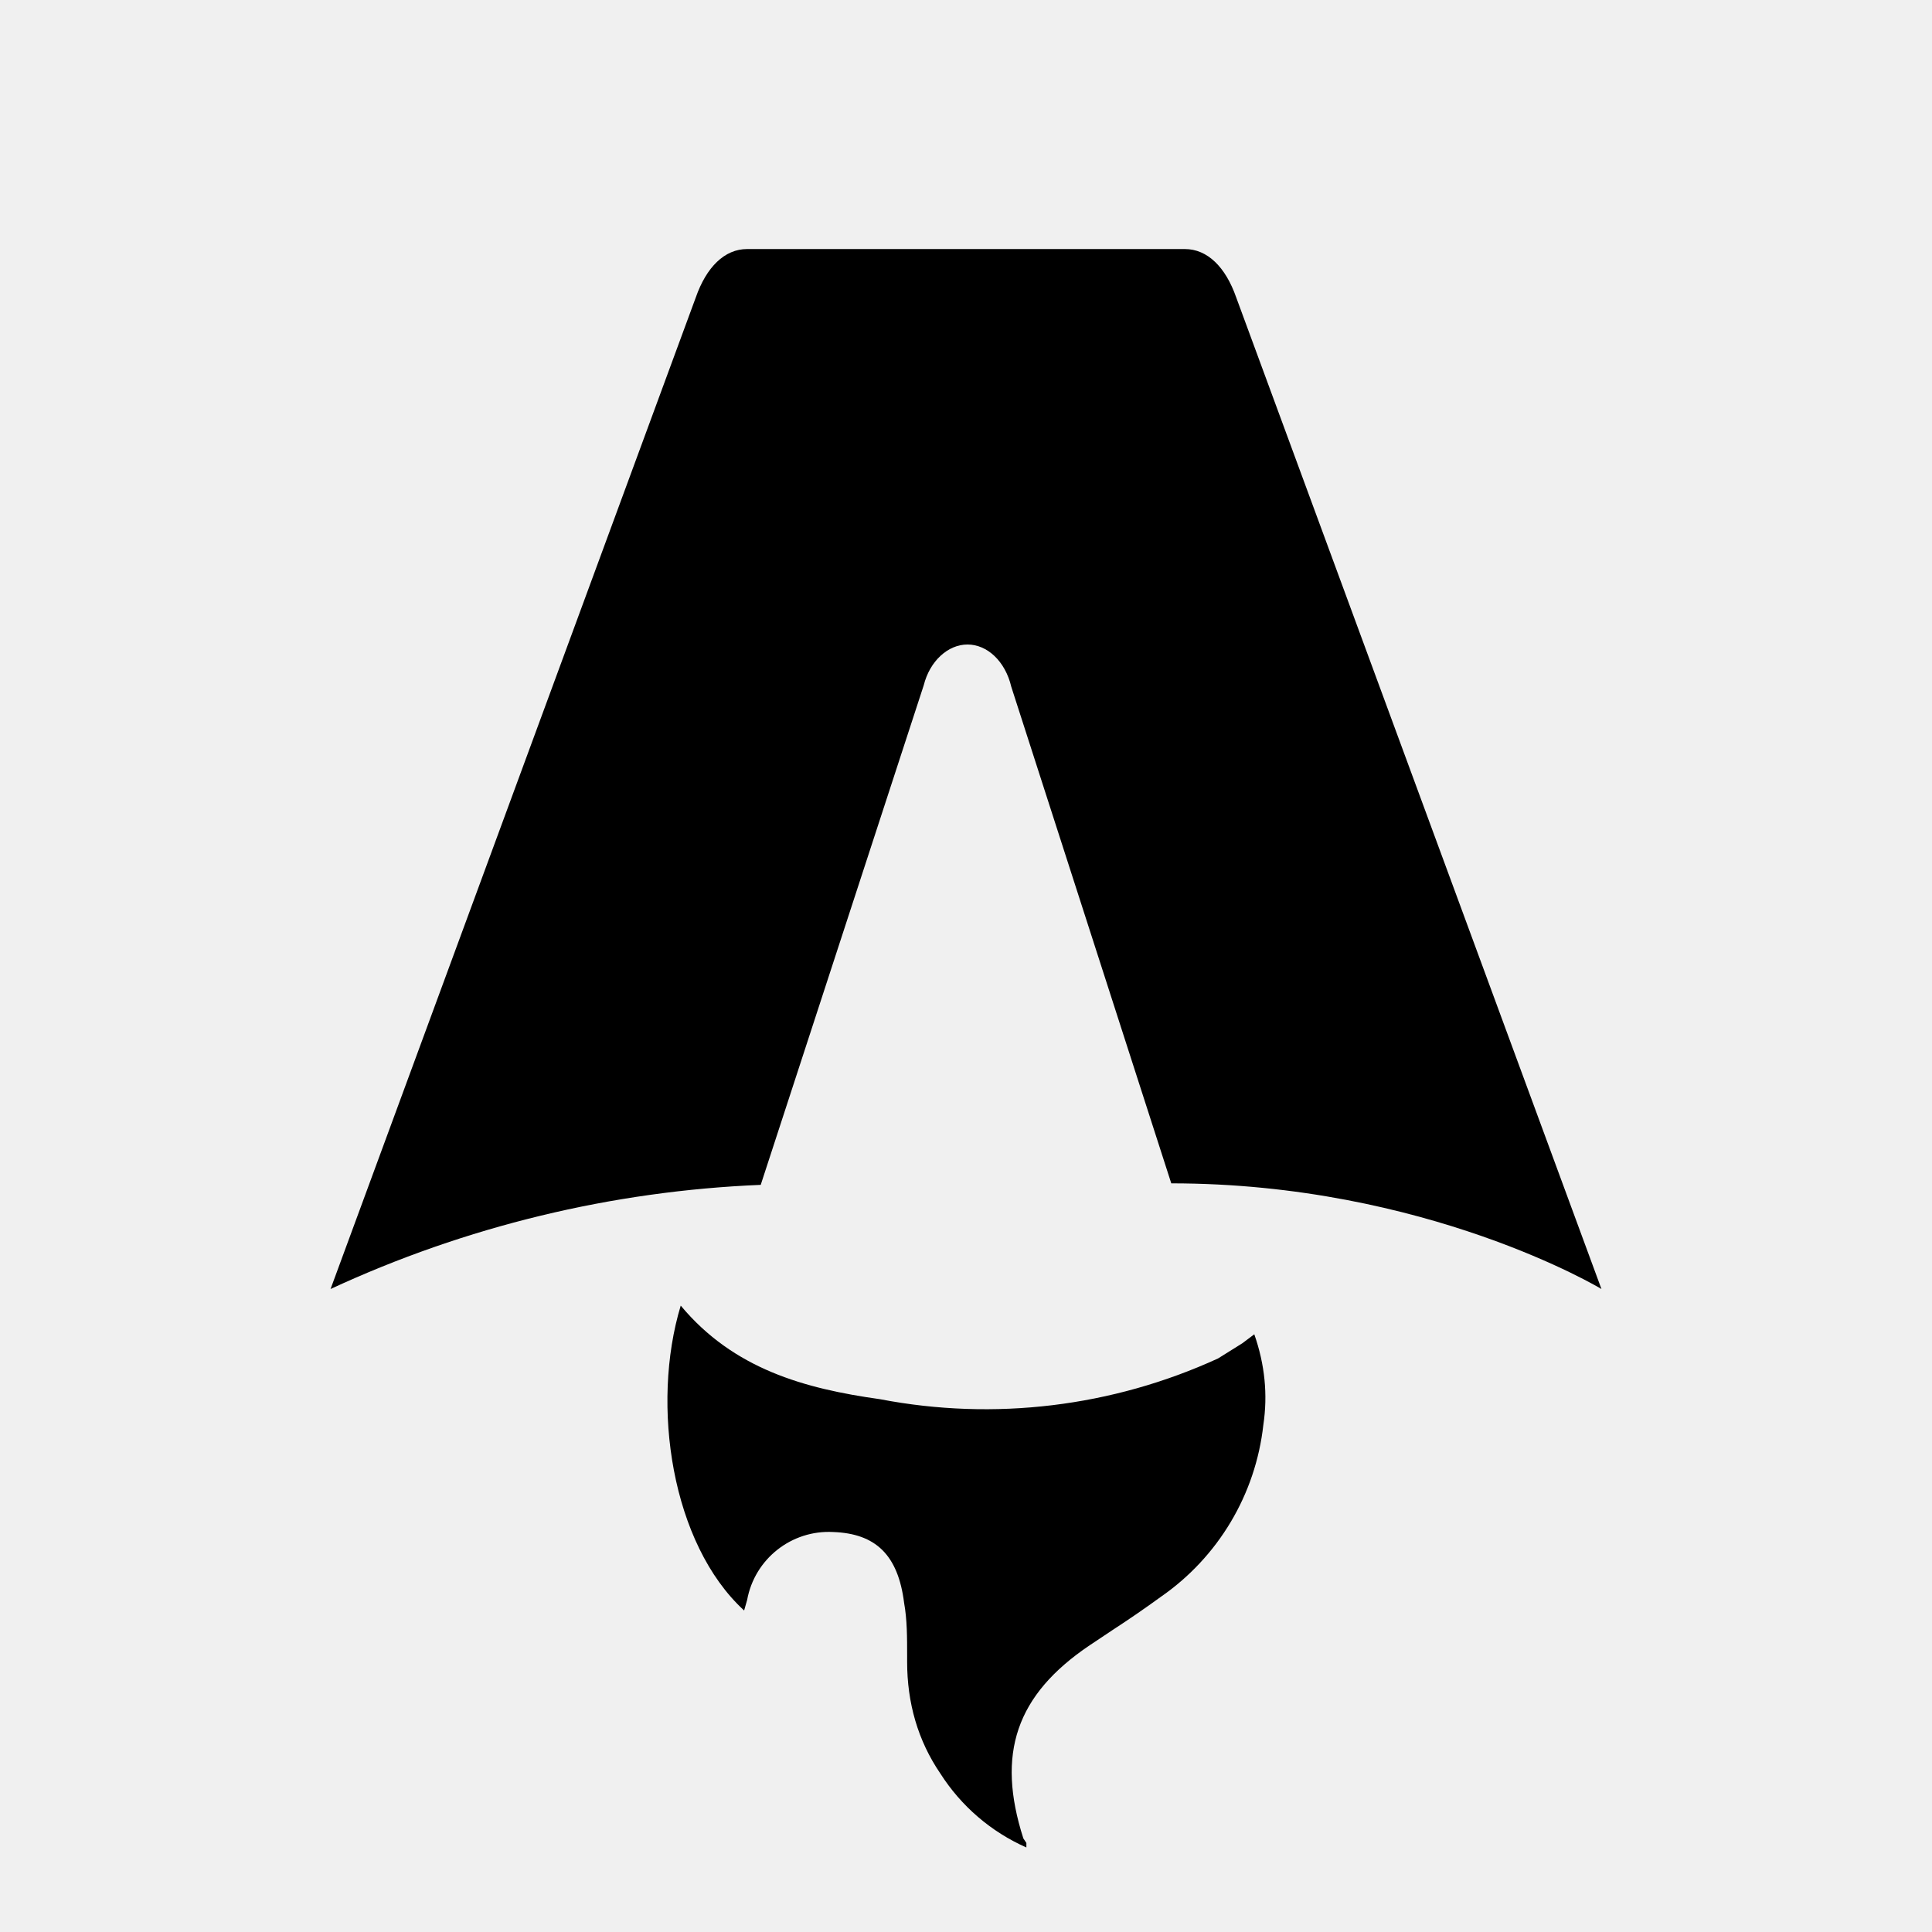
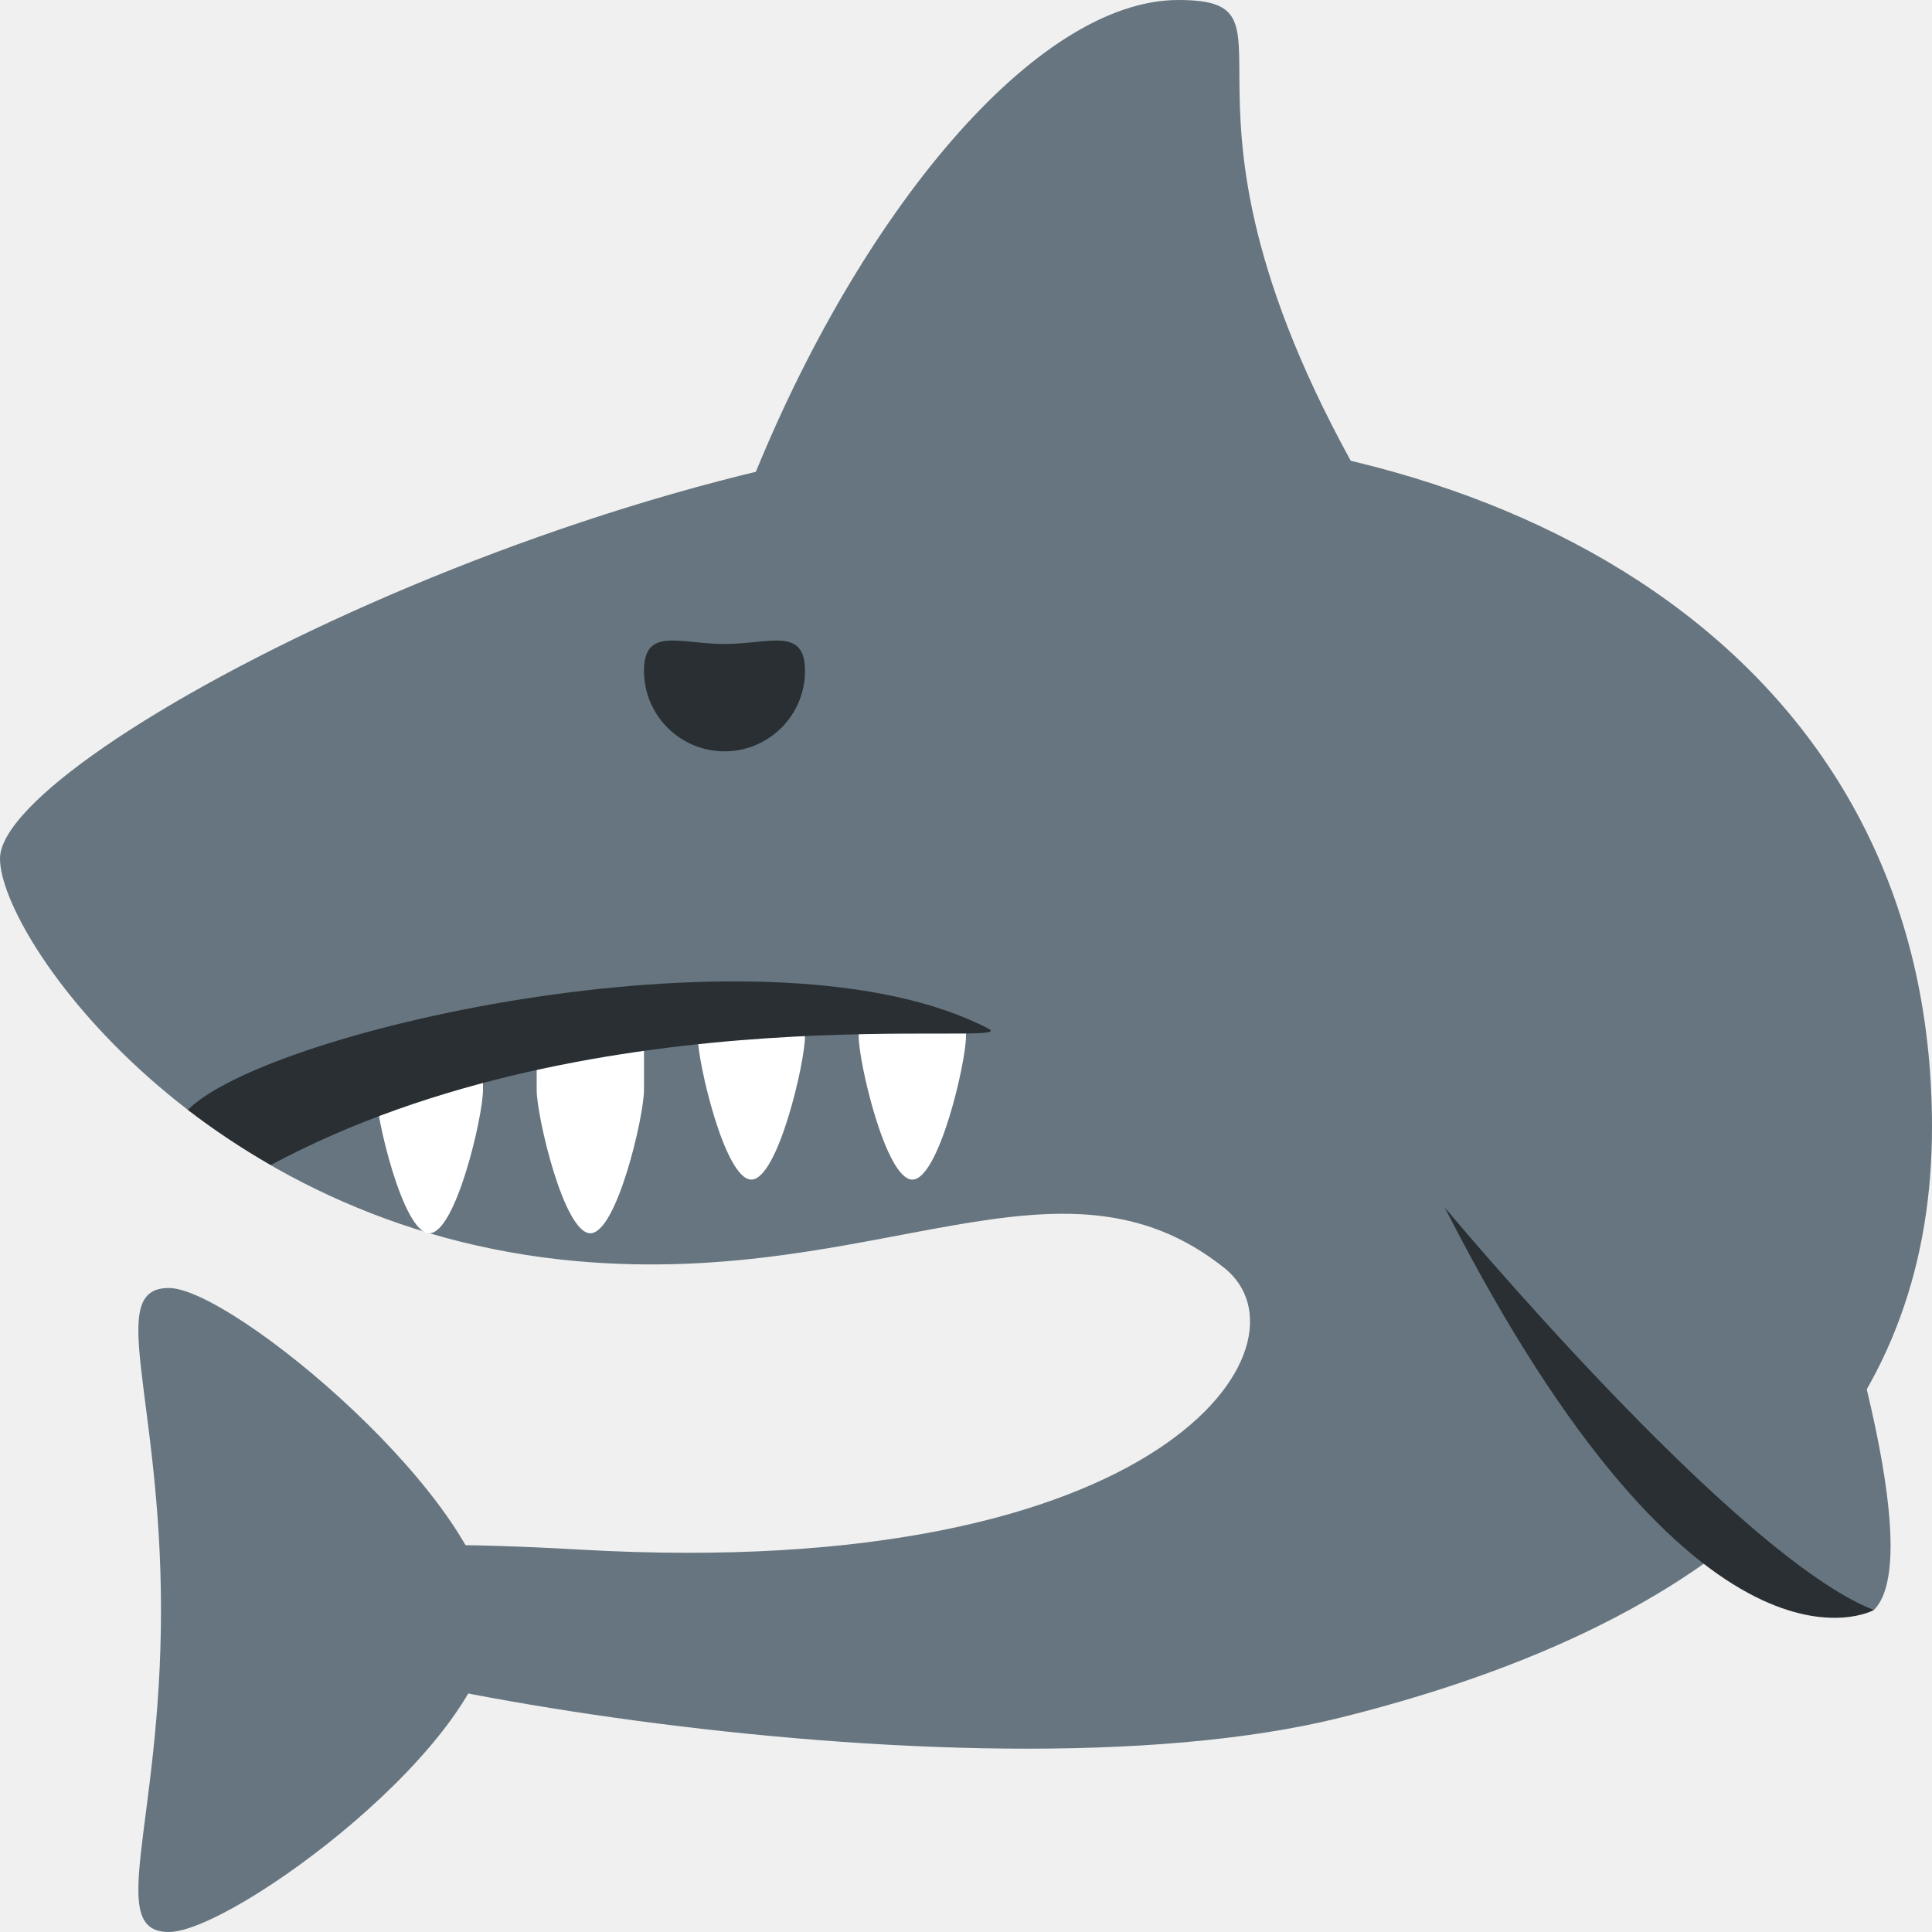
- <svg xmlns="http://www.w3.org/2000/svg" fill="none" viewBox="0 0 128 128">
-   <path d="M50.4 78.5a75.1 75.1 0 0 0-28.5 6.9l24.2-65.7c.7-2 1.9-3.2 3.4-3.2h29c1.5 0 2.7 1.2 3.4 3.2l24.2 65.7s-11.6-7-28.5-7L67 45.5c-.4-1.7-1.6-2.8-2.9-2.8-1.3 0-2.5 1.1-2.9 2.7L50.4 78.5Zm-1.1 28.2Zm-4.2-20.2c-2 6.6-.6 15.8 4.2 20.2a17.5 17.5 0 0 1 .2-.7 5.5 5.5 0 0 1 5.7-4.5c2.8.1 4.3 1.5 4.7 4.7.2 1.1.2 2.3.2 3.5v.4c0 2.7.7 5.2 2.2 7.4a13 13 0 0 0 5.7 4.9v-.3l-.2-.3c-1.8-5.6-.5-9.5 4.4-12.8l1.5-1a73 73 0 0 0 3.2-2.2 16 16 0 0 0 6.8-11.4c.3-2 .1-4-.6-6l-.8.6-1.6 1a37 37 0 0 1-22.4 2.7c-5-.7-9.7-2-13.2-6.2Z" />
-   <style>
-         path { fill: #000; }
-         @media (prefers-color-scheme: dark) {
-             path { fill: #FFF; }
-         }
-     </style>
+ <svg xmlns="http://www.w3.org/2000/svg" width="80px" height="80px" viewBox="0 0 36 36" aria-hidden="true" role="img" class="iconify iconify--twemoji" preserveAspectRatio="xMidYMid meet" fill="#000000">
+   <g id="SVGRepo_bgCarrier" stroke-width="0" />
+   <g id="SVGRepo_tracerCarrier" stroke-linecap="round" stroke-linejoin="round" />
+   <g id="SVGRepo_iconCarrier">
+     <path fill="#66757F" d="M36 21c0 5-3 9-11 11c-7.062 1.766-21-.934-21-2c0-1.129 2.503-1.371 6.812-1.125c10.938.625 13.75-3.857 12-5.25c-3.062-2.437-6.437.375-12.062-.125C3.782 22.881 0 17.472 0 16c0-2 11.716-8 20-8s16 4.25 16 13z" />
+     <path fill="#292F33" d="M15 12.5a1.5 1.5 0 1 1-3 0c0-.829.671-.5 1.5-.5s1.5-.329 1.5.5z" />
+     <path fill="#66757F" d="M14 9c2-5 5.291-9 7.958-9S21 2 26 10S14 9 14 9zM3 30c0-4-1.04-6 .146-6s6.011 4.031 6.011 6.24c0 2.209-4.826 5.76-6.011 5.76C1.96 36 3 34 3 30z" />
+     <path fill="#292F33" d="M26.921 22.5l7.996 7.5s-3.242 1.833-7.996-7.5z" />
+     <path fill="#66757F" d="M26.921 22.5l5.537-3.833S36.333 28.584 34.917 30c-2.583-1-7.996-7.5-7.996-7.5z" />
+     <path fill="#FFF" d="M9 20.307c0 .493-.508 2.673-1 2.673s-1-2.18-1-2.673v-1.779c0-.493.508.889 1 .889s1-1.382 1-.889v1.779zm3 0c0 .493-.508 2.673-1 2.673s-1-2.18-1-2.673v-1.779c0-.493.508.889 1 .889s1-1.382 1-.889v1.779zm3-1c0 .493-.508 2.673-1 2.673s-1-2.18-1-2.673v-1.779c0-.493.508.889 1 .889s1-1.382 1-.889v1.779zm3 0c0 .493-.508 2.673-1 2.673s-1-2.18-1-2.673v-1.779c0-.493.508.889 1 .889s1-1.382 1-.889v1.779z" />
+     <path fill="#66757F" d="M6 20l7-1h6v-2H6z" />
+     <path fill="#292F33" d="M18.417 19.167c-4-2.083-13.385-.011-14.917 1.513c.469.36.988.707 1.547 1.028c6.109-3.281 14.082-2.169 13.37-2.541z" />
+   </g>
</svg>
